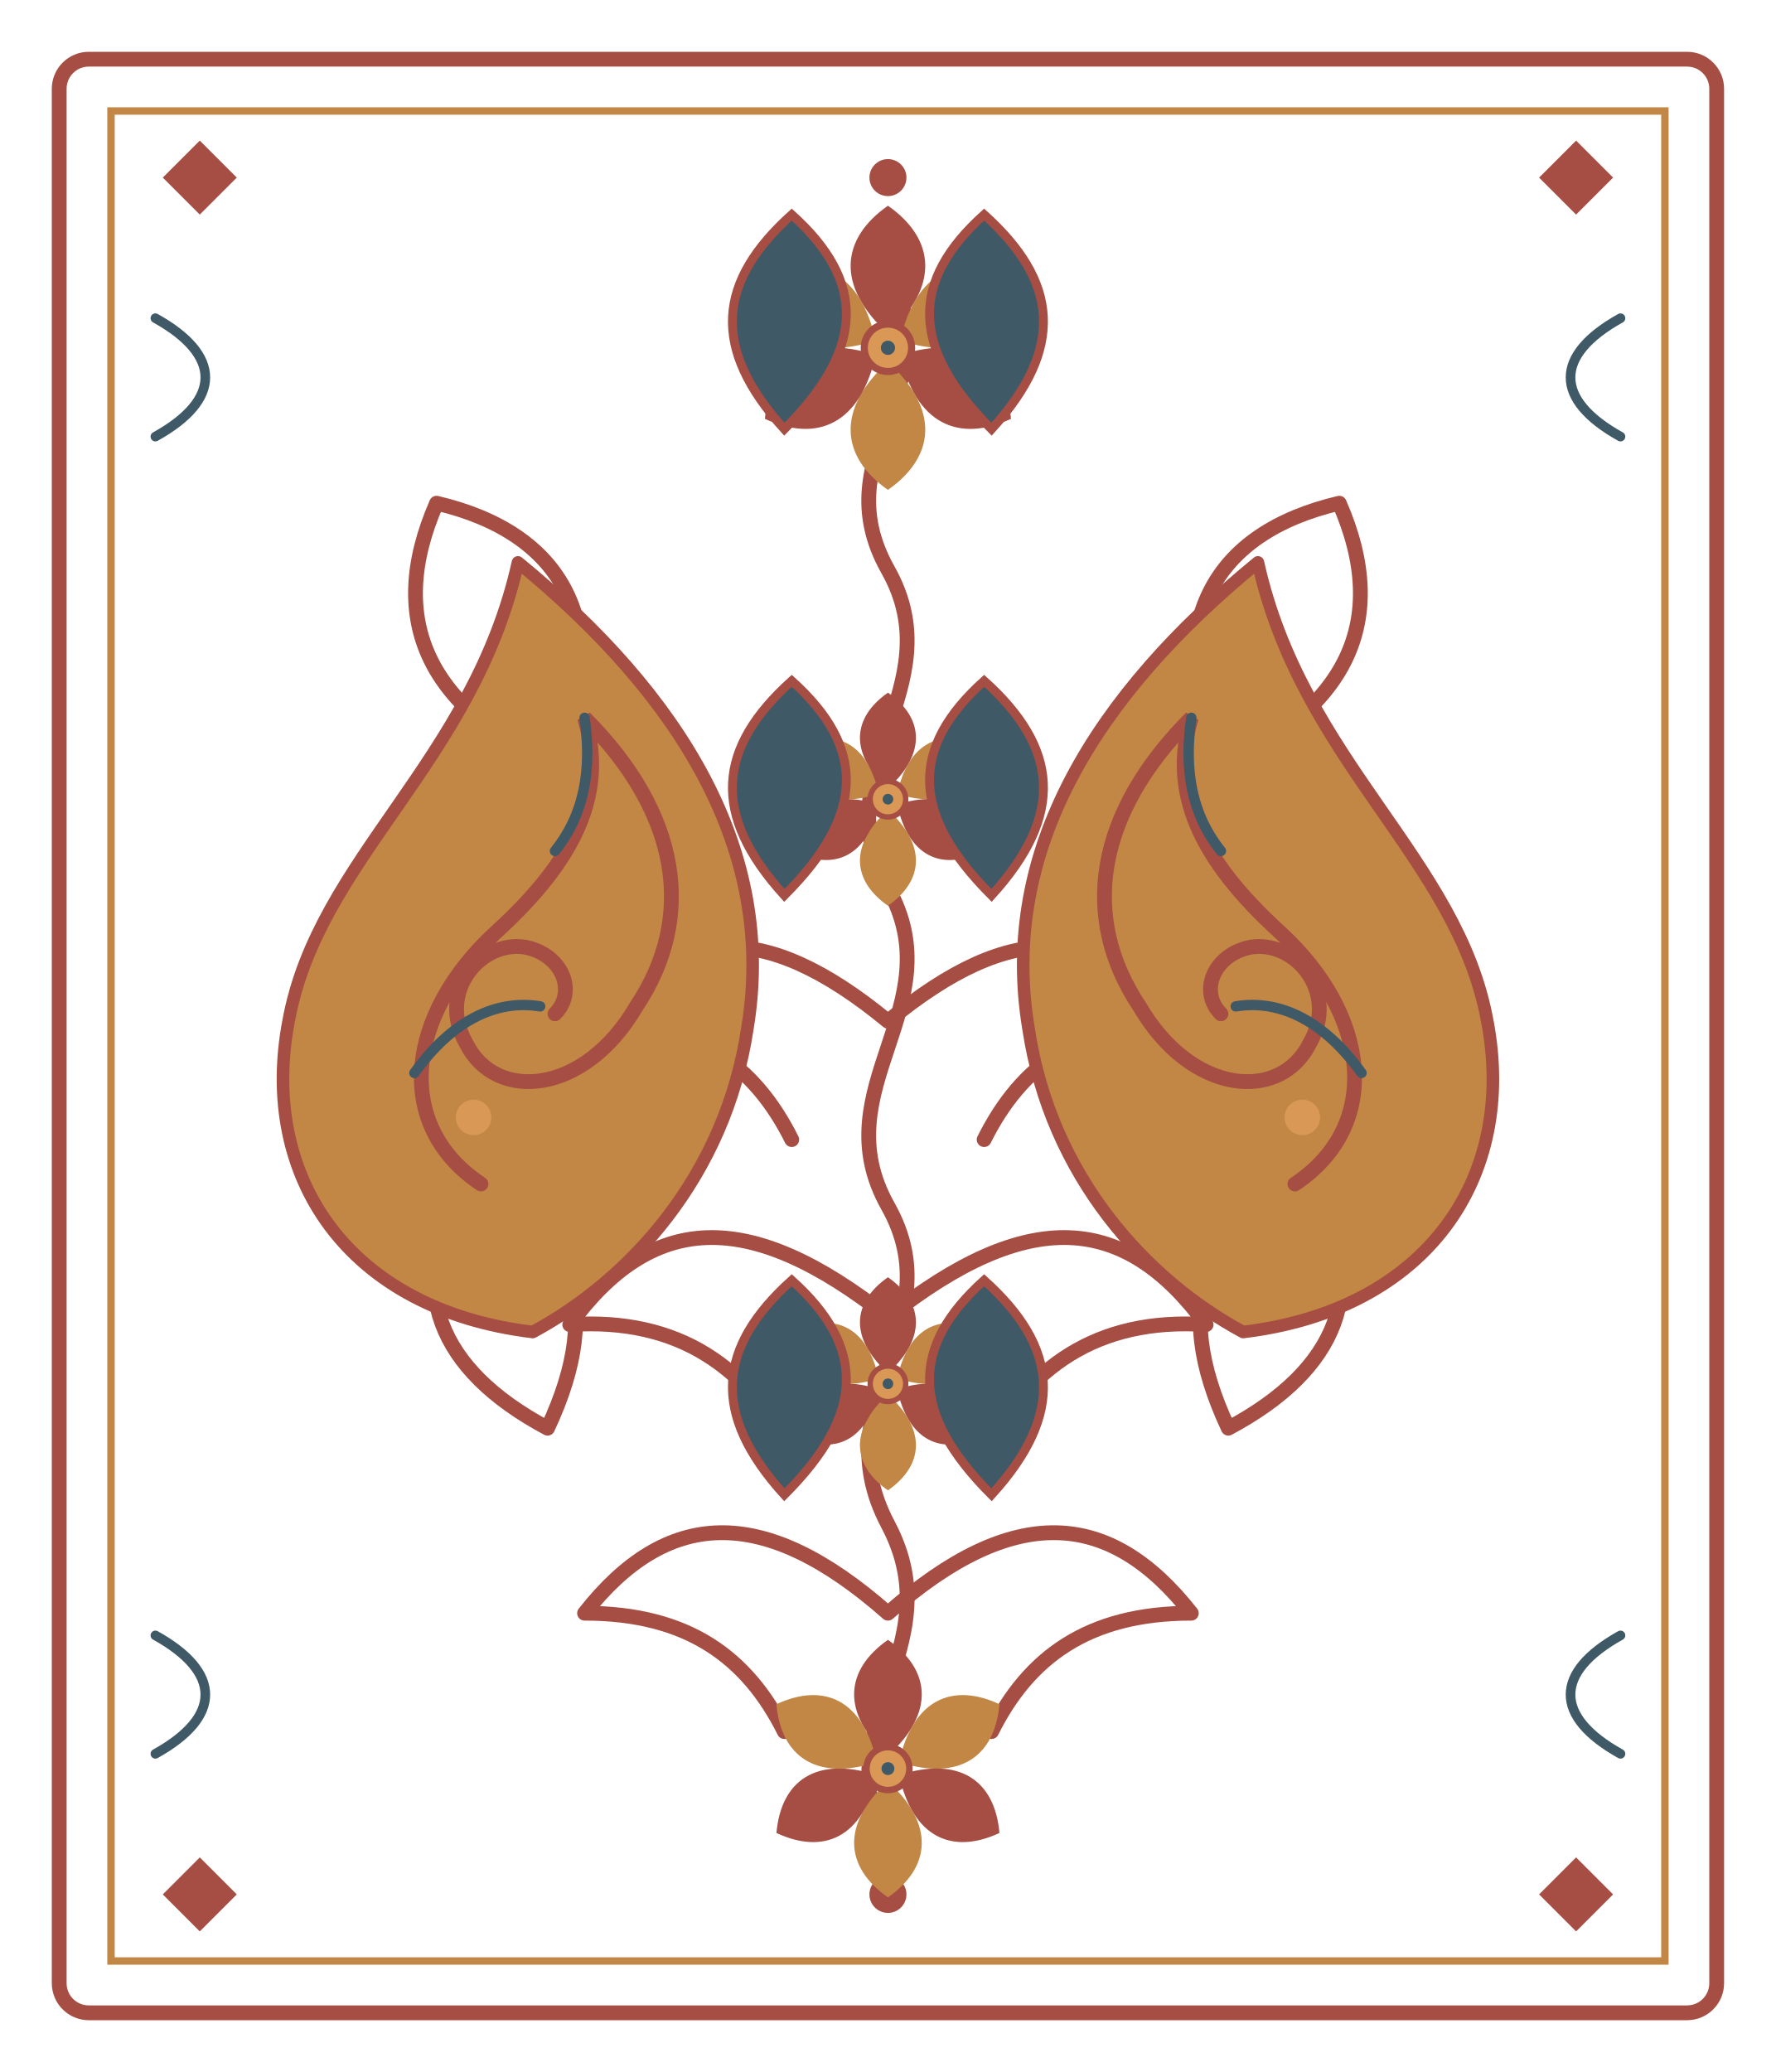
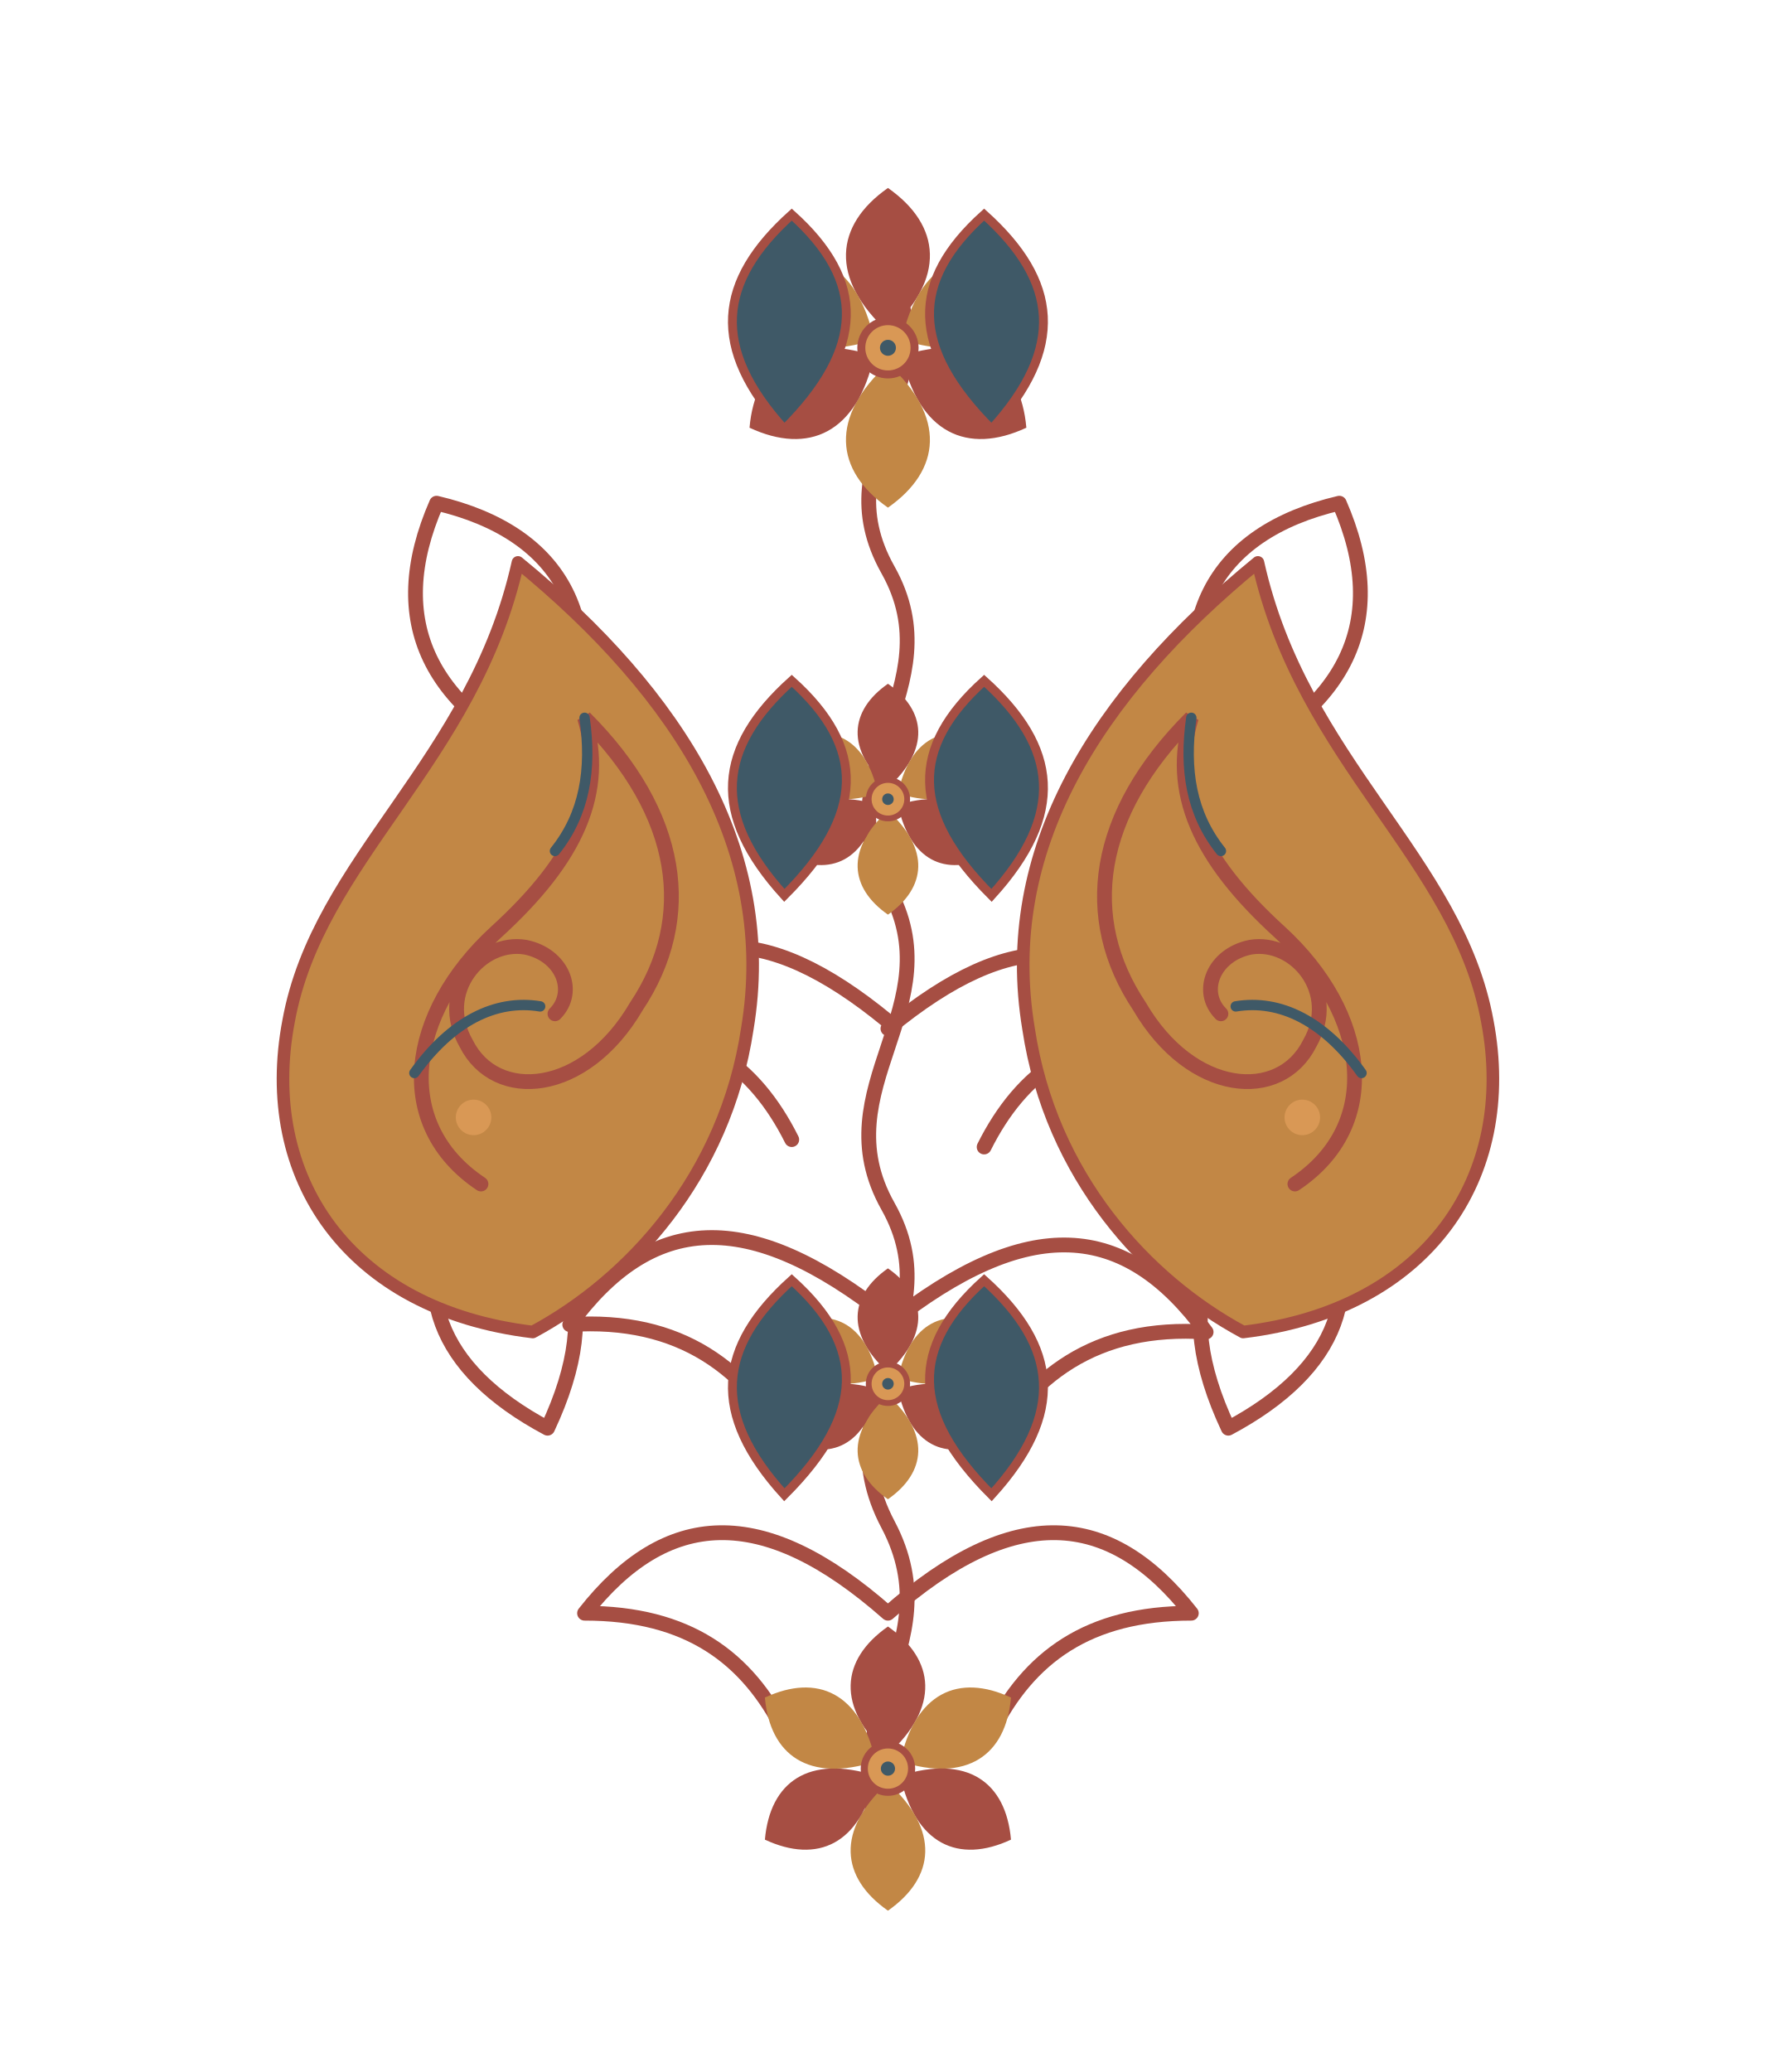
<svg xmlns="http://www.w3.org/2000/svg" viewBox="0 0 240 280" fill="none">
  <defs>
    <g id="paisley">
      <path d="M72 180C47 177 35 159 39 138c4-22 25-35 31-62 22 18 35 39 31 63-3 20-16 34-29 41Z" fill="#c28745" stroke="#a64e43" stroke-width="1.7" stroke-linejoin="round" />
      <path d="M65 160c-12-8-10-23 2-34 11-10 15-19 12-29 13 13 15 27 7 39-7 12-19 13-23 5-4-7 2-14 8-13 5 1 7 6 4 9" stroke="#a64e43" stroke-width="2" stroke-linecap="round" />
      <path d="M56 145c5-7 11-10 17-9M75 115c4-5 5-11 4-18" stroke="#3f5967" stroke-width="1.4" stroke-linecap="round" />
      <circle cx="64" cy="151" r="2.4" fill="#d99855" />
    </g>
    <g id="flower">
      <path d="M0-3C-11-13-10-23 0-30 10-23 11-13 0-3Z" fill="#a64e43" />
      <path d="M0-3C-11-13-10-23 0-30 10-23 11-13 0-3Z" fill="#c28745" transform="rotate(60)" />
      <path d="M0-3C-11-13-10-23 0-30 10-23 11-13 0-3Z" fill="#a64e43" transform="rotate(120)" />
      <path d="M0-3C-11-13-10-23 0-30 10-23 11-13 0-3Z" fill="#c28745" transform="rotate(180)" />
      <path d="M0-3C-11-13-10-23 0-30 10-23 11-13 0-3Z" fill="#a64e43" transform="rotate(240)" />
      <path d="M0-3C-11-13-10-23 0-30 10-23 11-13 0-3Z" fill="#c28745" transform="rotate(300)" />
      <circle r="5" fill="#d99855" stroke="#a64e43" stroke-width="1.5" />
      <circle r="1.5" fill="#3f5967" />
    </g>
  </defs>
-   <rect x="8" y="8" width="224" height="264" rx="4" stroke="#a64e43" stroke-width="2" />
-   <rect x="15" y="15" width="210" height="250" stroke="#c28745" stroke-width="1" />
-   <g fill="#a64e43">
-     <path d="m22 24 5-5 5 5-5 5zm186 0 5-5 5 5-5 5zM22 256l5-5 5 5-5 5zm186 0 5-5 5 5-5 5z" />
-     <circle cx="120" cy="24" r="2.5" />
-     <circle cx="120" cy="256" r="2.5" />
-   </g>
  <g stroke="#a64e43" stroke-width="2" stroke-linecap="round" stroke-linejoin="round">
    <path d="M120 250c-9-17 9-27 0-44s9-27 0-43 9-27 0-43 9-27 0-43 9-25 0-40" />
-     <path d="M120 218c-17-15-30-14-41 0 14 0 22 6 27 16m14-16c17-15 30-14 41 0-14 0-22 6-27 16M120 178c-19-15-32-14-43 1 15-1 24 6 30 17m13-18c19-15 32-14 43 1-15-1-24 6-30 17M120 138c-17-14-29-13-39 1 13-1 21 5 26 15m13-16c17-14 29-13 39 1-13-1-21 5-26 15" />
+     <path d="M120 218c-17-15-30-14-41 0 14 0 22 6 27 16m14-16c17-15 30-14 41 0-14 0-22 6-27 16M120 178c-19-15-32-14-43 1 15-1 24 6 30 17m13-17c19-15 32-14 43 1-15-1-24 6-30 17M120 138c-17-14-29-13-39 1 13-1 21 5 26 15m13-15c17-14 29-13 39 1-13-1-21 5-26 15" />
    <path d="M76 104c-18-8-24-20-17-36 17 4 24 16 17 36Zm88 0c18-8 24-20 17-36-17 4-24 16-17 36ZM74 193c-15-8-19-19-12-32 15 4 20 15 12 32Zm92 0c15-8 19-19 12-32-15 4-20 15-12 32Z" />
  </g>
  <use href="#paisley" />
  <use href="#paisley" transform="translate(240 0) scale(-1 1)" />
-   <use href="#flower" transform="translate(120 47) scale(.64)" />
-   <use href="#flower" transform="translate(120 108) scale(.48)" />
-   <use href="#flower" transform="translate(120 187) scale(.48)" />
-   <use href="#flower" transform="translate(120 239) scale(.58)" />
+   <use href="#flower" transform="translate(120 47) scale(.72)" />
+   <use href="#flower" transform="translate(120 108) scale(.52)" />
+   <use href="#flower" transform="translate(120 187) scale(.52)" />
+   <use href="#flower" transform="translate(120 239) scale(.64)" />
  <g fill="#3f5967" stroke="#a64e43" stroke-width="1.2">
    <path d="M106 58c-10-11-9-20 1-29 10 9 10 18-1 29Zm28 0c10-11 9-20-1-29-10 9-10 18 1 29ZM106 121c-10-11-9-20 1-29 10 9 10 18-1 29Zm28 0c10-11 9-20-1-29-10 9-10 18 1 29ZM106 202c-10-11-9-20 1-29 10 9 10 18-1 29Zm28 0c10-11 9-20-1-29-10 9-10 18 1 29Z" />
  </g>
-   <g stroke="#3f5967" stroke-width="1.3" stroke-linecap="round">
-     <path d="M21 43c9 5 9 11 0 16m198-16c-9 5-9 11 0 16M21 221c9 5 9 11 0 16m198-16c-9 5-9 11 0 16" />
-   </g>
</svg>
